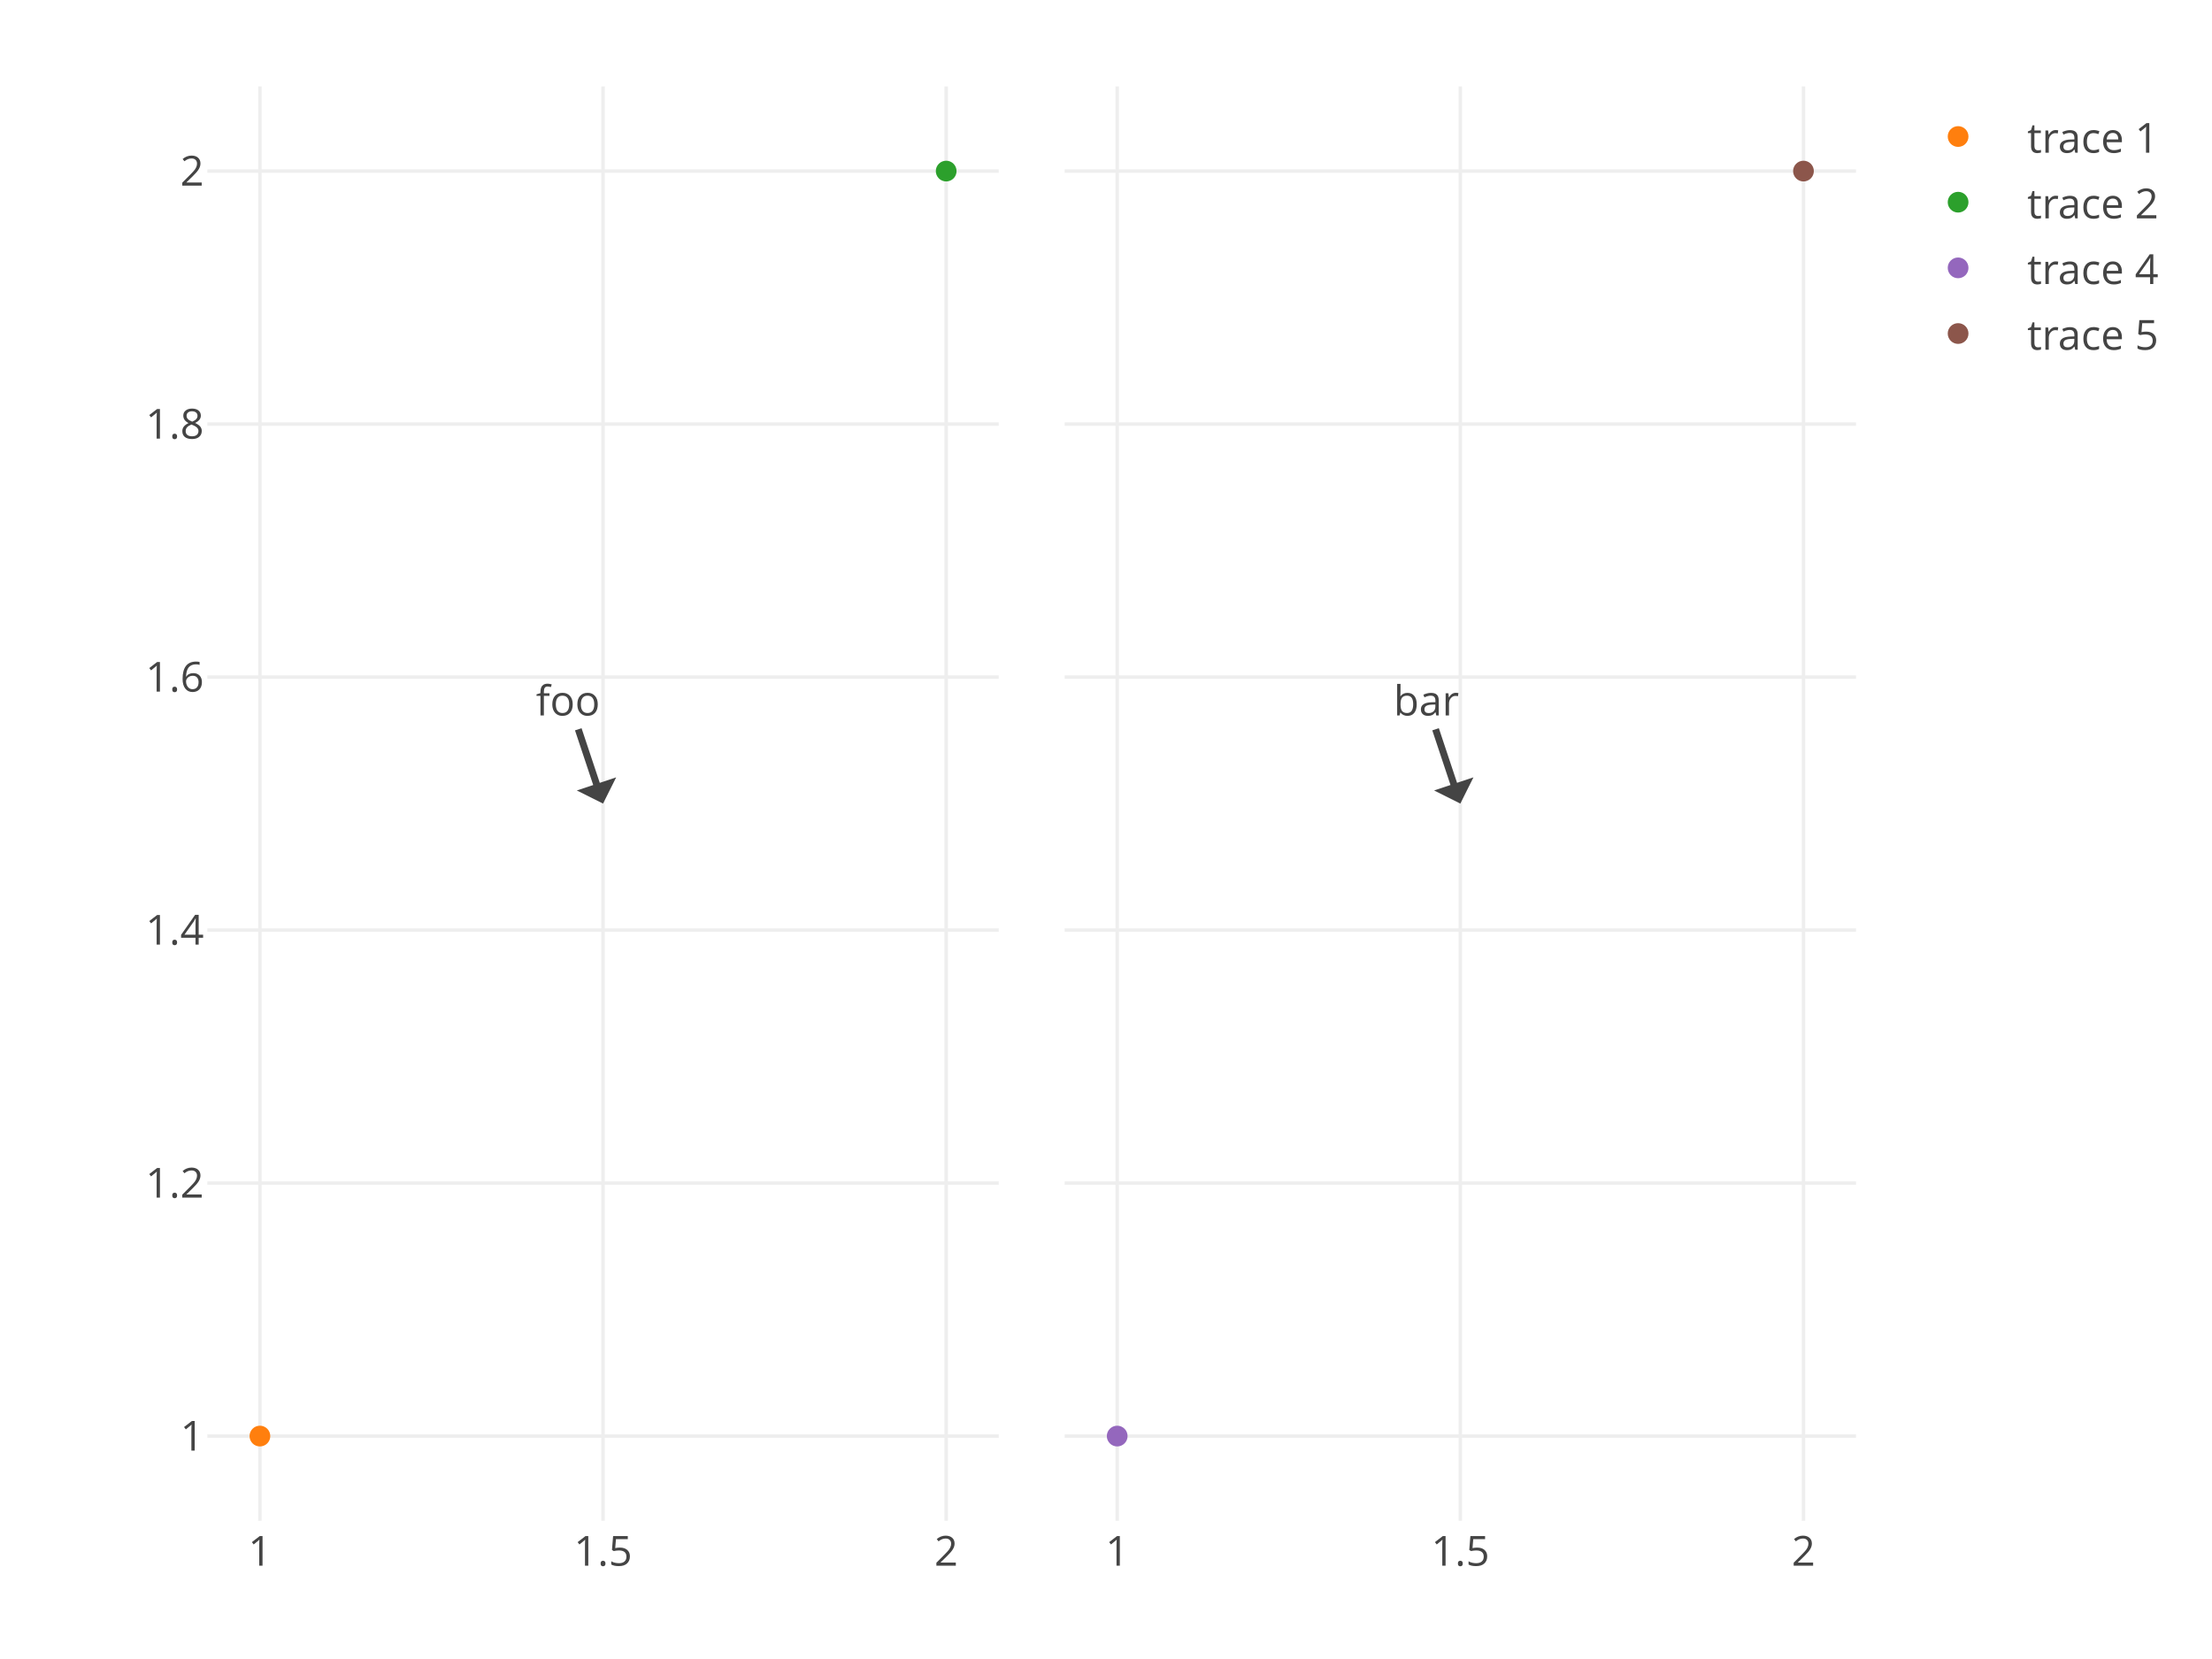
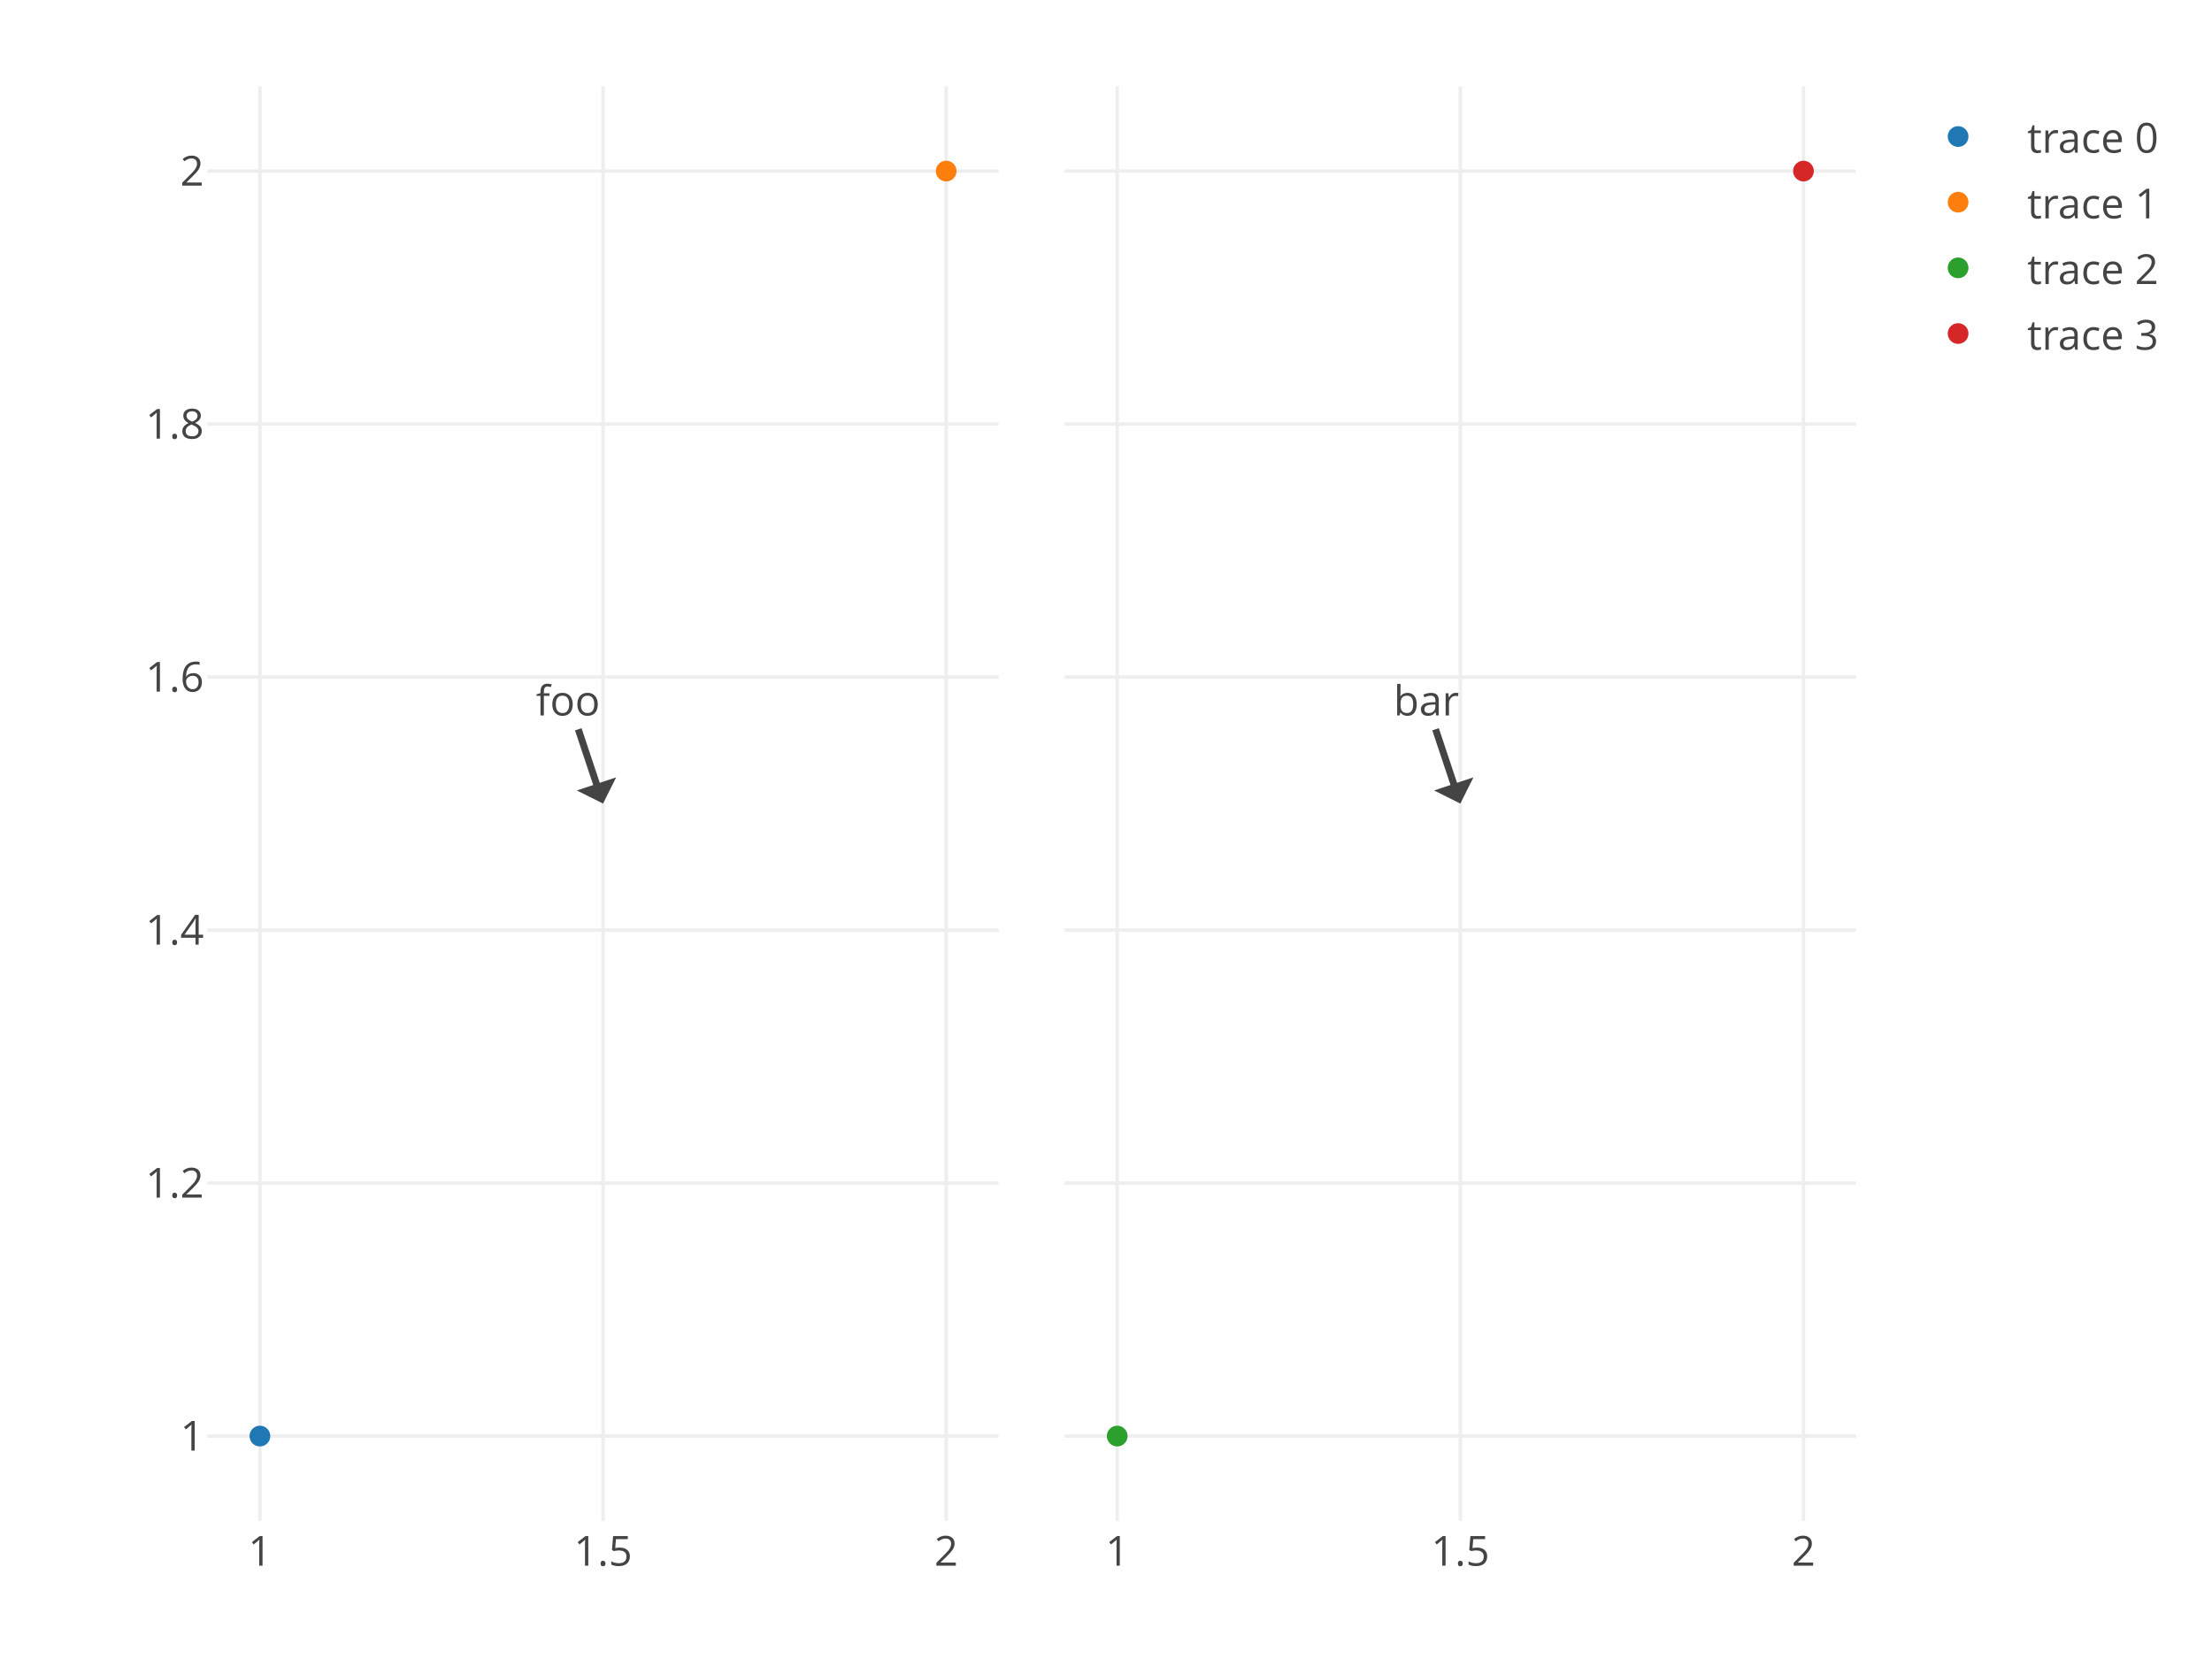
<svg xmlns="http://www.w3.org/2000/svg" class="main-svg" width="640" height="480" style="" viewBox="0 0 640 480">
  <rect x="0" y="0" width="640" height="480" style="fill: rgb(255, 255, 255); fill-opacity: 1;" />
  <defs id="defs-">
    <g class="clips">
      <clipPath id="clipxyplot" class="plotclip">
        <rect width="228.96" height="415" />
      </clipPath>
      <clipPath id="clipx2yplot" class="plotclip">
        <rect width="228.96" height="415" />
      </clipPath>
      <clipPath class="axesclip" id="clipx">
        <rect x="60" y="0" width="228.96" height="480" />
      </clipPath>
      <clipPath class="axesclip" id="clipy">
        <rect x="0" y="25" width="640" height="415" />
      </clipPath>
      <clipPath class="axesclip" id="clipxy">
        <rect x="60" y="25" width="228.96" height="415" />
      </clipPath>
      <clipPath class="axesclip" id="clipx2">
        <rect x="308.04" y="0" width="228.96" height="480" />
      </clipPath>
      <clipPath class="axesclip" id="clipx2y">
        <rect x="308.04" y="25" width="228.96" height="415" />
      </clipPath>
    </g>
    <g class="gradients" />
  </defs>
  <g class="bglayer" />
  <g class="layer-below">
    <g class="imagelayer" />
    <g class="shapelayer" />
  </g>
  <g class="cartesianlayer">
    <g class="subplot xy">
      <g class="layer-subplot">
        <g class="shapelayer" />
        <g class="imagelayer" />
      </g>
      <g class="gridlayer">
        <g class="x">
          <path class="xgrid crisp" transform="translate(75.2,0)" d="M0,25v415" style="stroke: rgb(238, 238, 238); stroke-opacity: 1; stroke-width: 1px;" />
          <path class="xgrid crisp" transform="translate(174.48,0)" d="M0,25v415" style="stroke: rgb(238, 238, 238); stroke-opacity: 1; stroke-width: 1px;" />
          <path class="xgrid crisp" transform="translate(273.76,0)" d="M0,25v415" style="stroke: rgb(238, 238, 238); stroke-opacity: 1; stroke-width: 1px;" />
        </g>
        <g class="y">
          <path class="ygrid crisp" transform="translate(0,415.5)" d="M60,0h228.96" style="stroke: rgb(238, 238, 238); stroke-opacity: 1; stroke-width: 1px;" />
          <path class="ygrid crisp" transform="translate(0,342.3)" d="M60,0h228.96" style="stroke: rgb(238, 238, 238); stroke-opacity: 1; stroke-width: 1px;" />
          <path class="ygrid crisp" transform="translate(0,269.1)" d="M60,0h228.96" style="stroke: rgb(238, 238, 238); stroke-opacity: 1; stroke-width: 1px;" />
          <path class="ygrid crisp" transform="translate(0,195.9)" d="M60,0h228.96" style="stroke: rgb(238, 238, 238); stroke-opacity: 1; stroke-width: 1px;" />
          <path class="ygrid crisp" transform="translate(0,122.7)" d="M60,0h228.96" style="stroke: rgb(238, 238, 238); stroke-opacity: 1; stroke-width: 1px;" />
          <path class="ygrid crisp" transform="translate(0,49.5)" d="M60,0h228.96" style="stroke: rgb(238, 238, 238); stroke-opacity: 1; stroke-width: 1px;" />
        </g>
      </g>
      <g class="zerolinelayer" />
      <path class="xlines-below" />
      <path class="ylines-below" />
      <g class="overlines-below" />
      <g class="xaxislayer-below" />
      <g class="yaxislayer-below" />
      <g class="overaxes-below" />
      <g class="plot" transform="translate(60, 25)" clip-path="url('#clipxyplot')">
        <g class="scatterlayer mlayer">
+           <g class="trace scatter trace-vdiffr-plotly-1" style="stroke-miterlimit: 2; opacity: 1;">
+             <g class="fills" />
+             <g class="errorbars" />
+             <g class="lines" />
+             <g class="points">
+               <path class="point" transform="translate(15.2,390.5)" d="M3,0A3,3 0 1,1 0,-3A3,3 0 0,1 3,0Z" style="opacity: 1; stroke-width: 0px; fill: rgb(31, 119, 180); fill-opacity: 1;" />
+             </g>
+             <g class="text" />
+           </g>
          <g class="trace scatter trace-vdiffr-plotly-2" style="stroke-miterlimit: 2; opacity: 1;">
            <g class="fills" />
            <g class="errorbars" />
            <g class="lines" />
            <g class="points">
-               <path class="point" transform="translate(15.2,390.5)" d="M3,0A3,3 0 1,1 0,-3A3,3 0 0,1 3,0Z" style="opacity: 1; stroke-width: 0px; fill: rgb(255, 127, 14); fill-opacity: 1;" />
-             </g>
-             <g class="text" />
-           </g>
-           <g class="trace scatter trace-vdiffr-plotly-3" style="stroke-miterlimit: 2; opacity: 1;">
-             <g class="fills" />
-             <g class="errorbars" />
-             <g class="lines" />
-             <g class="points">
-               <path class="point" transform="translate(213.76,24.5)" d="M3,0A3,3 0 1,1 0,-3A3,3 0 0,1 3,0Z" style="opacity: 1; stroke-width: 0px; fill: rgb(44, 160, 44); fill-opacity: 1;" />
+               <path class="point" transform="translate(213.76,24.5)" d="M3,0A3,3 0 1,1 0,-3A3,3 0 0,1 3,0Z" style="opacity: 1; stroke-width: 0px; fill: rgb(255, 127, 14); fill-opacity: 1;" />
            </g>
            <g class="text" />
          </g>
        </g>
      </g>
      <g class="overplot" />
      <path class="xlines-above crisp" d="M0,0" style="fill: none;" />
      <path class="ylines-above crisp" d="M0,0" style="fill: none;" />
      <g class="overlines-above" />
      <g class="xaxislayer-above">
        <g class="xtick">
          <text text-anchor="middle" x="0" y="453" transform="translate(75.2,0)" style="font-family: 'Open Sans', verdana, arial, sans-serif; font-size: 12px; fill: rgb(68, 68, 68); fill-opacity: 1; white-space: pre;">1</text>
        </g>
        <g class="xtick">
          <text text-anchor="middle" x="0" y="453" transform="translate(174.48,0)" style="font-family: 'Open Sans', verdana, arial, sans-serif; font-size: 12px; fill: rgb(68, 68, 68); fill-opacity: 1; white-space: pre;">1.5</text>
        </g>
        <g class="xtick">
          <text text-anchor="middle" x="0" y="453" transform="translate(273.76,0)" style="font-family: 'Open Sans', verdana, arial, sans-serif; font-size: 12px; fill: rgb(68, 68, 68); fill-opacity: 1; white-space: pre;">2</text>
        </g>
      </g>
      <g class="yaxislayer-above">
        <g class="ytick">
          <text text-anchor="end" x="59" y="4.2" transform="translate(0,415.5)" style="font-family: 'Open Sans', verdana, arial, sans-serif; font-size: 12px; fill: rgb(68, 68, 68); fill-opacity: 1; white-space: pre;">1</text>
        </g>
        <g class="ytick">
          <text text-anchor="end" x="59" y="4.2" transform="translate(0,342.3)" style="font-family: 'Open Sans', verdana, arial, sans-serif; font-size: 12px; fill: rgb(68, 68, 68); fill-opacity: 1; white-space: pre;">1.2</text>
        </g>
        <g class="ytick">
          <text text-anchor="end" x="59" y="4.2" transform="translate(0,269.1)" style="font-family: 'Open Sans', verdana, arial, sans-serif; font-size: 12px; fill: rgb(68, 68, 68); fill-opacity: 1; white-space: pre;">1.4</text>
        </g>
        <g class="ytick">
          <text text-anchor="end" x="59" y="4.2" transform="translate(0,195.9)" style="font-family: 'Open Sans', verdana, arial, sans-serif; font-size: 12px; fill: rgb(68, 68, 68); fill-opacity: 1; white-space: pre;">1.6</text>
        </g>
        <g class="ytick">
          <text text-anchor="end" x="59" y="4.2" transform="translate(0,122.7)" style="font-family: 'Open Sans', verdana, arial, sans-serif; font-size: 12px; fill: rgb(68, 68, 68); fill-opacity: 1; white-space: pre;">1.8</text>
        </g>
        <g class="ytick">
          <text text-anchor="end" x="59" y="4.2" transform="translate(0,49.5)" style="font-family: 'Open Sans', verdana, arial, sans-serif; font-size: 12px; fill: rgb(68, 68, 68); fill-opacity: 1; white-space: pre;">2</text>
        </g>
      </g>
      <g class="overaxes-above" />
    </g>
    <g class="subplot x2y">
      <g class="layer-subplot">
        <g class="shapelayer" />
        <g class="imagelayer" />
      </g>
      <g class="gridlayer">
        <g class="x2">
          <path class="x2grid crisp" transform="translate(323.24,0)" d="M0,25v415" style="stroke: rgb(238, 238, 238); stroke-opacity: 1; stroke-width: 1px;" />
          <path class="x2grid crisp" transform="translate(422.52,0)" d="M0,25v415" style="stroke: rgb(238, 238, 238); stroke-opacity: 1; stroke-width: 1px;" />
          <path class="x2grid crisp" transform="translate(521.8,0)" d="M0,25v415" style="stroke: rgb(238, 238, 238); stroke-opacity: 1; stroke-width: 1px;" />
        </g>
        <g class="y">
          <path class="ygrid crisp" transform="translate(0,415.5)" d="M308.04,0h228.96" style="stroke: rgb(238, 238, 238); stroke-opacity: 1; stroke-width: 1px;" />
          <path class="ygrid crisp" transform="translate(0,342.3)" d="M308.04,0h228.96" style="stroke: rgb(238, 238, 238); stroke-opacity: 1; stroke-width: 1px;" />
          <path class="ygrid crisp" transform="translate(0,269.1)" d="M308.04,0h228.96" style="stroke: rgb(238, 238, 238); stroke-opacity: 1; stroke-width: 1px;" />
          <path class="ygrid crisp" transform="translate(0,195.9)" d="M308.04,0h228.96" style="stroke: rgb(238, 238, 238); stroke-opacity: 1; stroke-width: 1px;" />
          <path class="ygrid crisp" transform="translate(0,122.7)" d="M308.04,0h228.96" style="stroke: rgb(238, 238, 238); stroke-opacity: 1; stroke-width: 1px;" />
          <path class="ygrid crisp" transform="translate(0,49.5)" d="M308.04,0h228.96" style="stroke: rgb(238, 238, 238); stroke-opacity: 1; stroke-width: 1px;" />
        </g>
      </g>
      <g class="zerolinelayer" />
      <path class="xlines-below" />
      <path class="ylines-below" />
      <g class="overlines-below" />
      <g class="xaxislayer-below" />
      <g class="yaxislayer-below" />
      <g class="overaxes-below" />
      <g class="plot" transform="translate(308.04, 25)" clip-path="url('#clipx2yplot')">
        <g class="scatterlayer mlayer">
-           <g class="trace scatter trace-vdiffr-plotly-5" style="stroke-miterlimit: 2; opacity: 1;">
-             <g class="fills" />
-             <g class="errorbars" />
-             <g class="lines" />
-             <g class="points">
-               <path class="point" transform="translate(15.2,390.5)" d="M3,0A3,3 0 1,1 0,-3A3,3 0 0,1 3,0Z" style="opacity: 1; stroke-width: 0px; fill: rgb(148, 103, 189); fill-opacity: 1;" />
-             </g>
-             <g class="text" />
-           </g>
-           <g class="trace scatter trace-vdiffr-plotly-6" style="stroke-miterlimit: 2; opacity: 1;">
-             <g class="fills" />
-             <g class="errorbars" />
-             <g class="lines" />
-             <g class="points">
-               <path class="point" transform="translate(213.76,24.5)" d="M3,0A3,3 0 1,1 0,-3A3,3 0 0,1 3,0Z" style="opacity: 1; stroke-width: 0px; fill: rgb(140, 86, 75); fill-opacity: 1;" />
+           <g class="trace scatter trace-vdiffr-plotly-3" style="stroke-miterlimit: 2; opacity: 1;">
+             <g class="fills" />
+             <g class="errorbars" />
+             <g class="lines" />
+             <g class="points">
+               <path class="point" transform="translate(15.2,390.5)" d="M3,0A3,3 0 1,1 0,-3A3,3 0 0,1 3,0Z" style="opacity: 1; stroke-width: 0px; fill: rgb(44, 160, 44); fill-opacity: 1;" />
+             </g>
+             <g class="text" />
+           </g>
+           <g class="trace scatter trace-vdiffr-plotly-4" style="stroke-miterlimit: 2; opacity: 1;">
+             <g class="fills" />
+             <g class="errorbars" />
+             <g class="lines" />
+             <g class="points">
+               <path class="point" transform="translate(213.76,24.5)" d="M3,0A3,3 0 1,1 0,-3A3,3 0 0,1 3,0Z" style="opacity: 1; stroke-width: 0px; fill: rgb(214, 39, 40); fill-opacity: 1;" />
            </g>
            <g class="text" />
          </g>
        </g>
      </g>
      <g class="overplot" />
      <path class="xlines-above crisp" d="M0,0" style="fill: none;" />
      <path class="ylines-above crisp" d="M0,0" style="fill: none;" />
      <g class="overlines-above" />
      <g class="xaxislayer-above">
        <g class="x2tick">
          <text text-anchor="middle" x="0" y="453" transform="translate(323.24,0)" style="font-family: 'Open Sans', verdana, arial, sans-serif; font-size: 12px; fill: rgb(68, 68, 68); fill-opacity: 1; white-space: pre;">1</text>
        </g>
        <g class="x2tick">
          <text text-anchor="middle" x="0" y="453" transform="translate(422.52,0)" style="font-family: 'Open Sans', verdana, arial, sans-serif; font-size: 12px; fill: rgb(68, 68, 68); fill-opacity: 1; white-space: pre;">1.5</text>
        </g>
        <g class="x2tick">
          <text text-anchor="middle" x="0" y="453" transform="translate(521.8,0)" style="font-family: 'Open Sans', verdana, arial, sans-serif; font-size: 12px; fill: rgb(68, 68, 68); fill-opacity: 1; white-space: pre;">2</text>
        </g>
      </g>
      <g class="yaxislayer-above" />
      <g class="overaxes-above" />
    </g>
  </g>
  <g class="polarlayer" />
  <g class="ternarylayer" />
  <g class="geolayer" />
  <g class="funnelarealayer" />
  <g class="pielayer" />
  <g class="treemaplayer" />
  <g class="sunburstlayer" />
  <g class="glimages" />
  <defs id="topdefs-">
    <g class="clips" />
    <clipPath id="legend">
      <rect width="83" height="86" x="0" y="0" />
    </clipPath>
  </defs>
  <g class="layer-above">
    <g class="imagelayer" />
    <g class="shapelayer" />
  </g>
  <g class="infolayer">
    <g class="legend" pointer-events="all" transform="translate(546.54, 25)">
      <rect class="bg" shape-rendering="crispEdges" width="83" height="86" x="0" y="0" style="stroke: rgb(68, 68, 68); stroke-opacity: 1; fill: rgb(255, 255, 255); fill-opacity: 1; stroke-width: 0px;" />
      <g class="scrollbox" transform="translate(0, 0)" clip-path="url('#legend')">
        <g class="groups">
          <g class="traces" transform="translate(0, 14.5)" style="opacity: 1;">
+             <text class="legendtext" text-anchor="start" x="40" y="4.68" style="font-family: 'Open Sans', verdana, arial, sans-serif; font-size: 12px; fill: rgb(68, 68, 68); fill-opacity: 1; white-space: pre;">trace 0</text>
+             <g class="layers" style="opacity: 1;">
+               <g class="legendfill" />
+               <g class="legendlines" />
+               <g class="legendsymbols">
+                 <g class="legendpoints">
+                   <path class="scatterpts" transform="translate(20,0)" d="M3,0A3,3 0 1,1 0,-3A3,3 0 0,1 3,0Z" style="opacity: 1; stroke-width: 0px; fill: rgb(31, 119, 180); fill-opacity: 1;" />
+                 </g>
+               </g>
+             </g>
+             <rect class="legendtoggle" x="0" y="-9.5" width="77.016" height="19" style="fill: rgb(0, 0, 0); fill-opacity: 0;" />
+           </g>
+           <g class="traces" transform="translate(0, 33.5)" style="opacity: 1;">
            <text class="legendtext" text-anchor="start" x="40" y="4.68" style="font-family: 'Open Sans', verdana, arial, sans-serif; font-size: 12px; fill: rgb(68, 68, 68); fill-opacity: 1; white-space: pre;">trace 1</text>
            <g class="layers" style="opacity: 1;">
              <g class="legendfill" />
              <g class="legendlines" />
              <g class="legendsymbols">
                <g class="legendpoints">
                  <path class="scatterpts" transform="translate(20,0)" d="M3,0A3,3 0 1,1 0,-3A3,3 0 0,1 3,0Z" style="opacity: 1; stroke-width: 0px; fill: rgb(255, 127, 14); fill-opacity: 1;" />
                </g>
              </g>
            </g>
            <rect class="legendtoggle" x="0" y="-9.5" width="77.016" height="19" style="fill: rgb(0, 0, 0); fill-opacity: 0;" />
          </g>
-           <g class="traces" transform="translate(0, 33.5)" style="opacity: 1;">
+           <g class="traces" transform="translate(0, 52.5)" style="opacity: 1;">
            <text class="legendtext" text-anchor="start" x="40" y="4.68" style="font-family: 'Open Sans', verdana, arial, sans-serif; font-size: 12px; fill: rgb(68, 68, 68); fill-opacity: 1; white-space: pre;">trace 2</text>
            <g class="layers" style="opacity: 1;">
              <g class="legendfill" />
              <g class="legendlines" />
              <g class="legendsymbols">
                <g class="legendpoints">
                  <path class="scatterpts" transform="translate(20,0)" d="M3,0A3,3 0 1,1 0,-3A3,3 0 0,1 3,0Z" style="opacity: 1; stroke-width: 0px; fill: rgb(44, 160, 44); fill-opacity: 1;" />
                </g>
              </g>
            </g>
            <rect class="legendtoggle" x="0" y="-9.5" width="77.016" height="19" style="fill: rgb(0, 0, 0); fill-opacity: 0;" />
          </g>
-           <g class="traces" transform="translate(0, 52.5)" style="opacity: 1;">
-             <text class="legendtext" text-anchor="start" x="40" y="4.68" style="font-family: 'Open Sans', verdana, arial, sans-serif; font-size: 12px; fill: rgb(68, 68, 68); fill-opacity: 1; white-space: pre;">trace 4</text>
-             <g class="layers" style="opacity: 1;">
-               <g class="legendfill" />
-               <g class="legendlines" />
-               <g class="legendsymbols">
-                 <g class="legendpoints">
-                   <path class="scatterpts" transform="translate(20,0)" d="M3,0A3,3 0 1,1 0,-3A3,3 0 0,1 3,0Z" style="opacity: 1; stroke-width: 0px; fill: rgb(148, 103, 189); fill-opacity: 1;" />
-                 </g>
-               </g>
-             </g>
-             <rect class="legendtoggle" x="0" y="-9.5" width="77.016" height="19" style="fill: rgb(0, 0, 0); fill-opacity: 0;" />
-           </g>
          <g class="traces" transform="translate(0, 71.5)" style="opacity: 1;">
-             <text class="legendtext" text-anchor="start" x="40" y="4.68" style="font-family: 'Open Sans', verdana, arial, sans-serif; font-size: 12px; fill: rgb(68, 68, 68); fill-opacity: 1; white-space: pre;">trace 5</text>
-             <g class="layers" style="opacity: 1;">
-               <g class="legendfill" />
-               <g class="legendlines" />
-               <g class="legendsymbols">
-                 <g class="legendpoints">
-                   <path class="scatterpts" transform="translate(20,0)" d="M3,0A3,3 0 1,1 0,-3A3,3 0 0,1 3,0Z" style="opacity: 1; stroke-width: 0px; fill: rgb(140, 86, 75); fill-opacity: 1;" />
+             <text class="legendtext" text-anchor="start" x="40" y="4.68" style="font-family: 'Open Sans', verdana, arial, sans-serif; font-size: 12px; fill: rgb(68, 68, 68); fill-opacity: 1; white-space: pre;">trace 3</text>
+             <g class="layers" style="opacity: 1;">
+               <g class="legendfill" />
+               <g class="legendlines" />
+               <g class="legendsymbols">
+                 <g class="legendpoints">
+                   <path class="scatterpts" transform="translate(20,0)" d="M3,0A3,3 0 1,1 0,-3A3,3 0 0,1 3,0Z" style="opacity: 1; stroke-width: 0px; fill: rgb(214, 39, 40); fill-opacity: 1;" />
                </g>
              </g>
            </g>
            <rect class="legendtoggle" x="0" y="-9.5" width="77.016" height="19" style="fill: rgb(0, 0, 0); fill-opacity: 0;" />
          </g>
        </g>
      </g>
      <rect class="scrollbar" rx="20" ry="3" width="0" height="0" x="0" y="0" style="fill: rgb(128, 139, 164); fill-opacity: 1;" />
    </g>
    <g class="g-gtitle" />
    <g class="g-xtitle" />
    <g class="g-x2title" />
    <g class="g-ytitle" />
    <g class="annotation" data-index="0" style="opacity: 1;">
      <g class="annotation-text-g" transform="rotate(0,164.48,202.5)">
        <g class="cursor-pointer" transform="translate(154, 194)">
          <rect class="bg" x="0.5" y="0.5" width="20" height="17" style="stroke-width: 1px; stroke: rgb(0, 0, 0); stroke-opacity: 0; fill: rgb(0, 0, 0); fill-opacity: 0;" />
          <text class="annotation-text" text-anchor="middle" x="10.344" y="13" style="font-family: 'Open Sans', verdana, arial, sans-serif; font-size: 12px; fill: rgb(68, 68, 68); fill-opacity: 1; white-space: pre;">foo</text>
        </g>
      </g>
      <g class="annotation-arrow-g" style="opacity: 1;">
        <path d="M167.313,211L174.48,232.5" style="stroke-width: 2px; stroke: rgb(68, 68, 68); stroke-opacity: 1; stroke-dasharray: 0px, 0px, 21.463px, 22.663px;" />
        <path d="M-2.4,-3V3L0.6,0Z" transform="translate(174.1005,231.3616)rotate(71.56782)scale(2)" style="fill: rgb(68, 68, 68); stroke-width: 0;" />
      </g>
    </g>
    <g class="annotation" data-index="1" style="opacity: 1;">
      <g class="annotation-text-g" transform="rotate(0,412.52,202.5)">
        <g class="cursor-pointer" transform="translate(402, 194)">
          <rect class="bg" x="0.5" y="0.5" width="20" height="17" style="stroke-width: 1px; stroke: rgb(0, 0, 0); stroke-opacity: 0; fill: rgb(0, 0, 0); fill-opacity: 0;" />
          <text class="annotation-text" text-anchor="middle" x="10.672" y="13" style="font-family: 'Open Sans', verdana, arial, sans-serif; font-size: 12px; fill: rgb(68, 68, 68); fill-opacity: 1; white-space: pre;">bar</text>
        </g>
      </g>
      <g class="annotation-arrow-g" style="opacity: 1;">
        <path d="M415.353,211L422.52,232.5" style="stroke-width: 2px; stroke: rgb(68, 68, 68); stroke-opacity: 1; stroke-dasharray: 0px, 0px, 21.463px, 22.663px;" />
        <path d="M-2.4,-3V3L0.6,0Z" transform="translate(422.1405,231.3616)rotate(71.56782)scale(2)" style="fill: rgb(68, 68, 68); stroke-width: 0;" />
      </g>
    </g>
  </g>
</svg>
